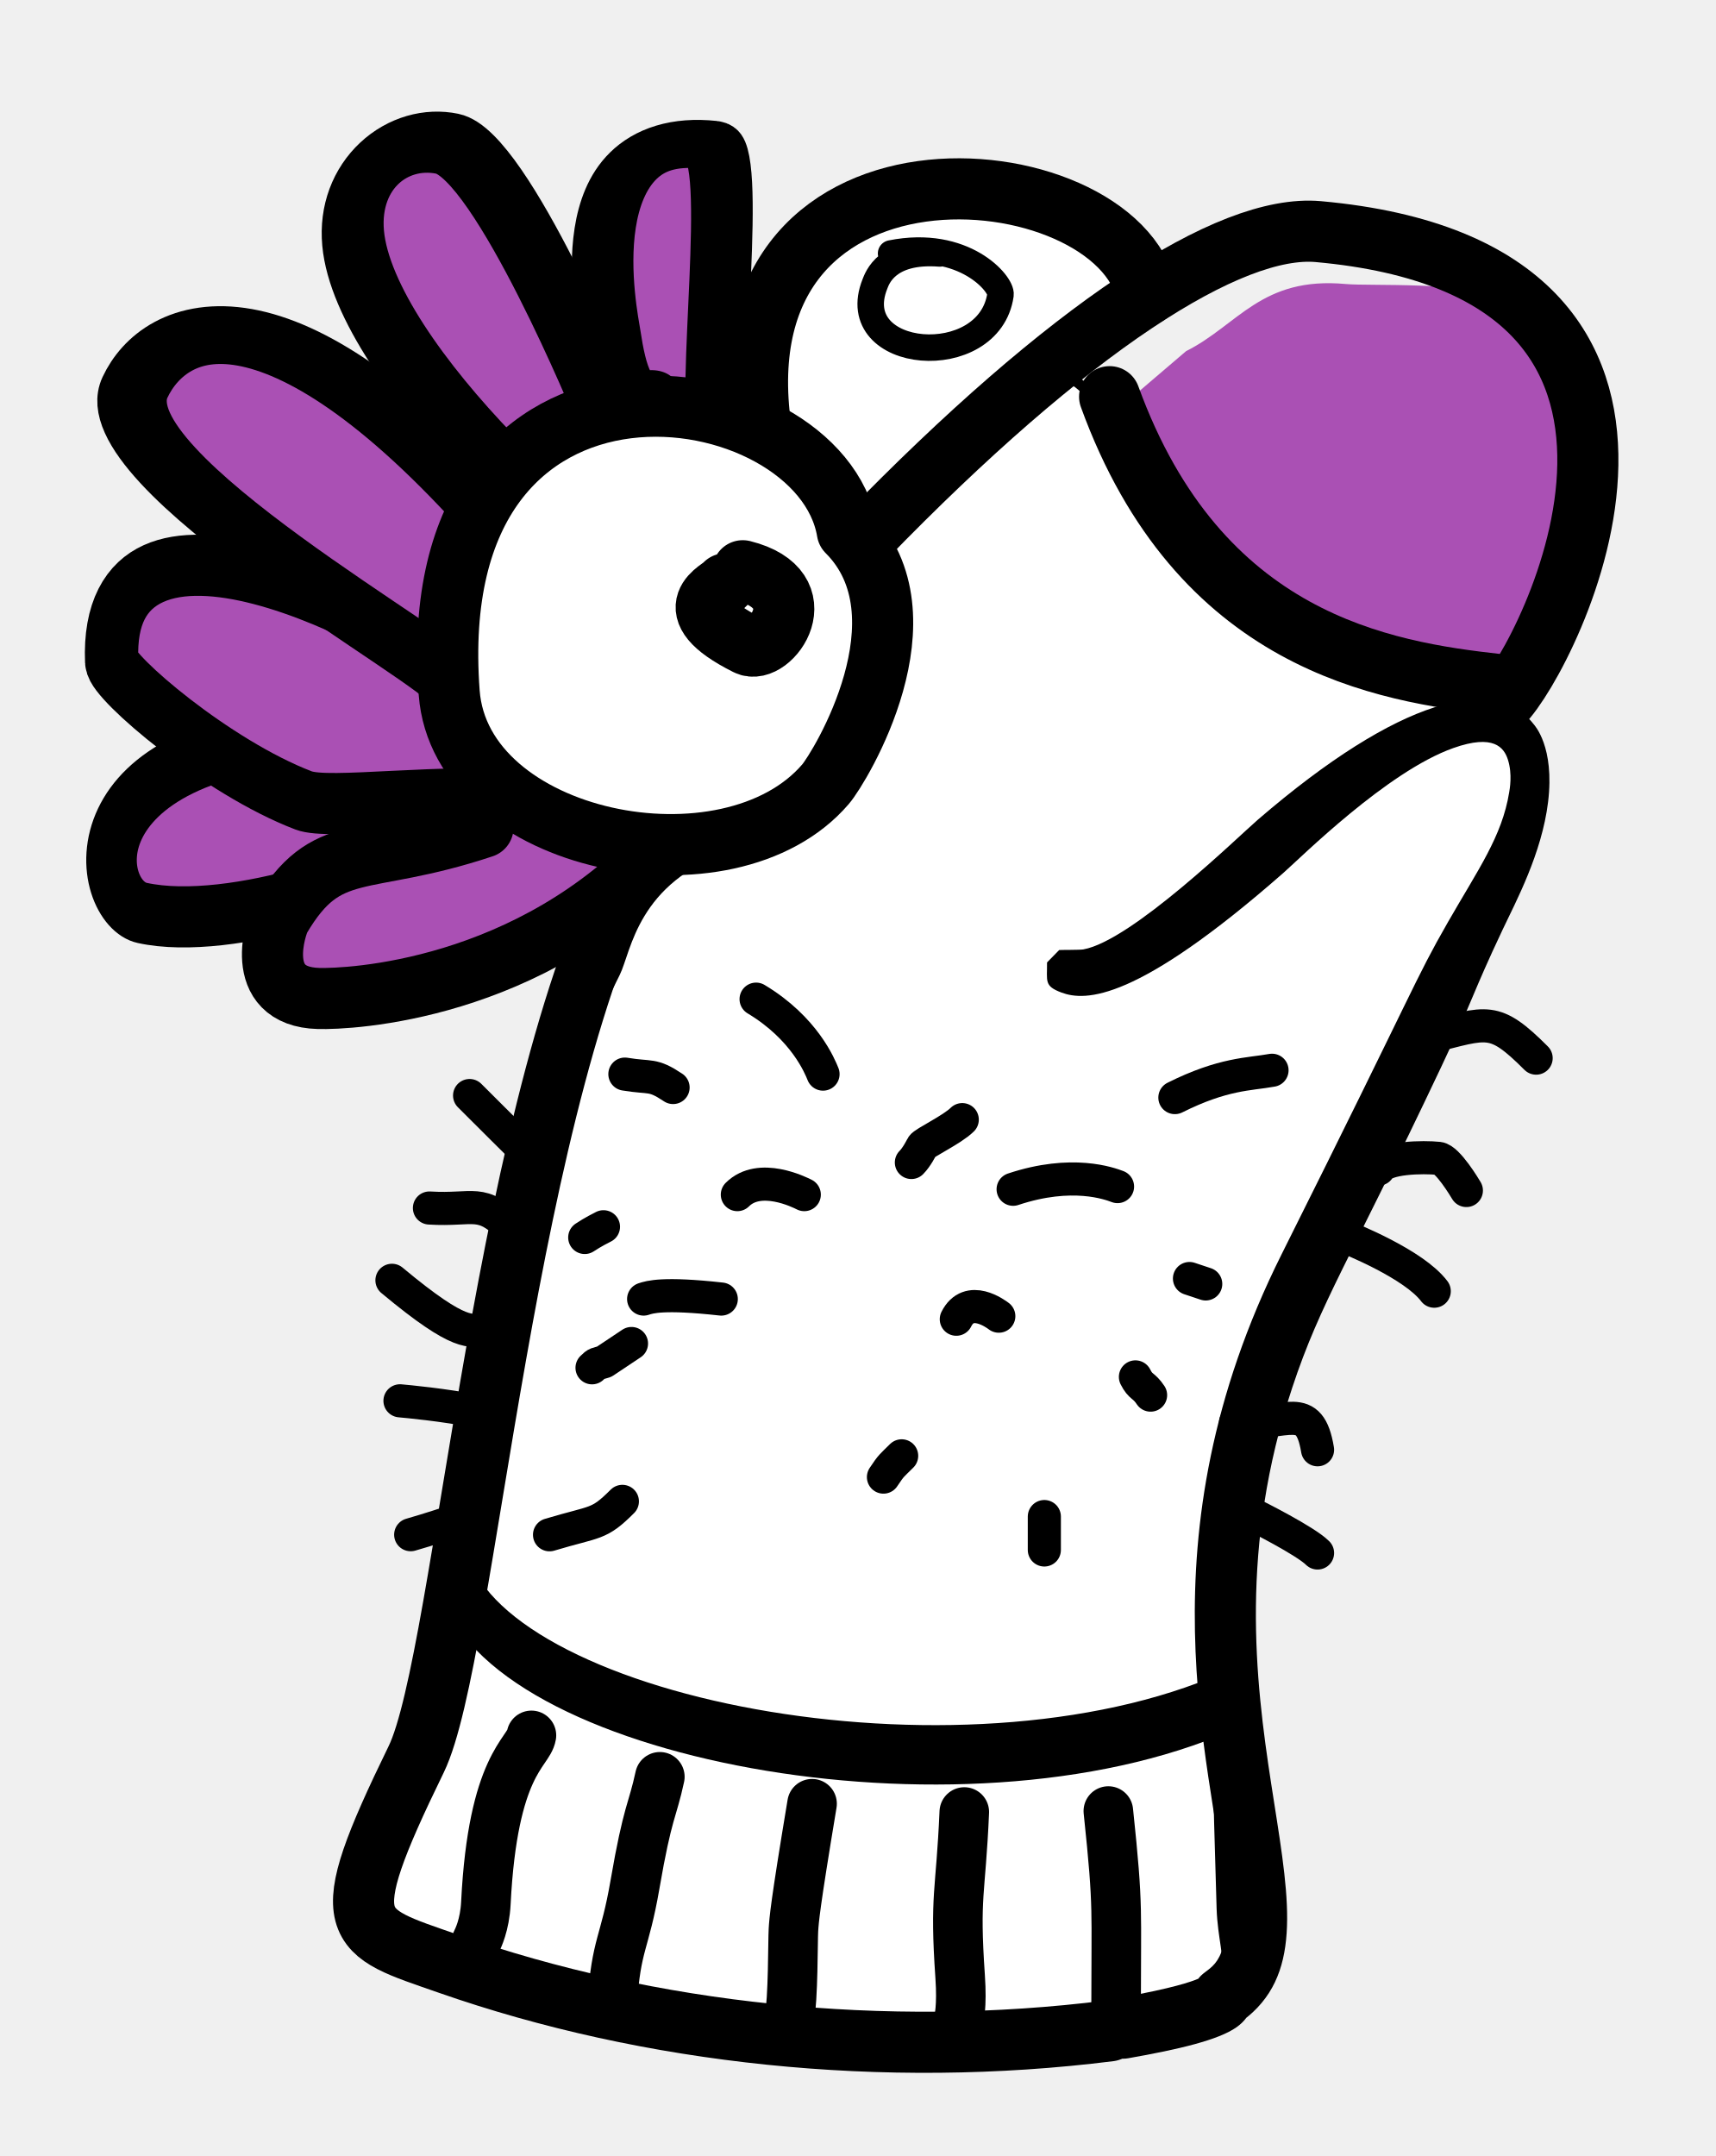
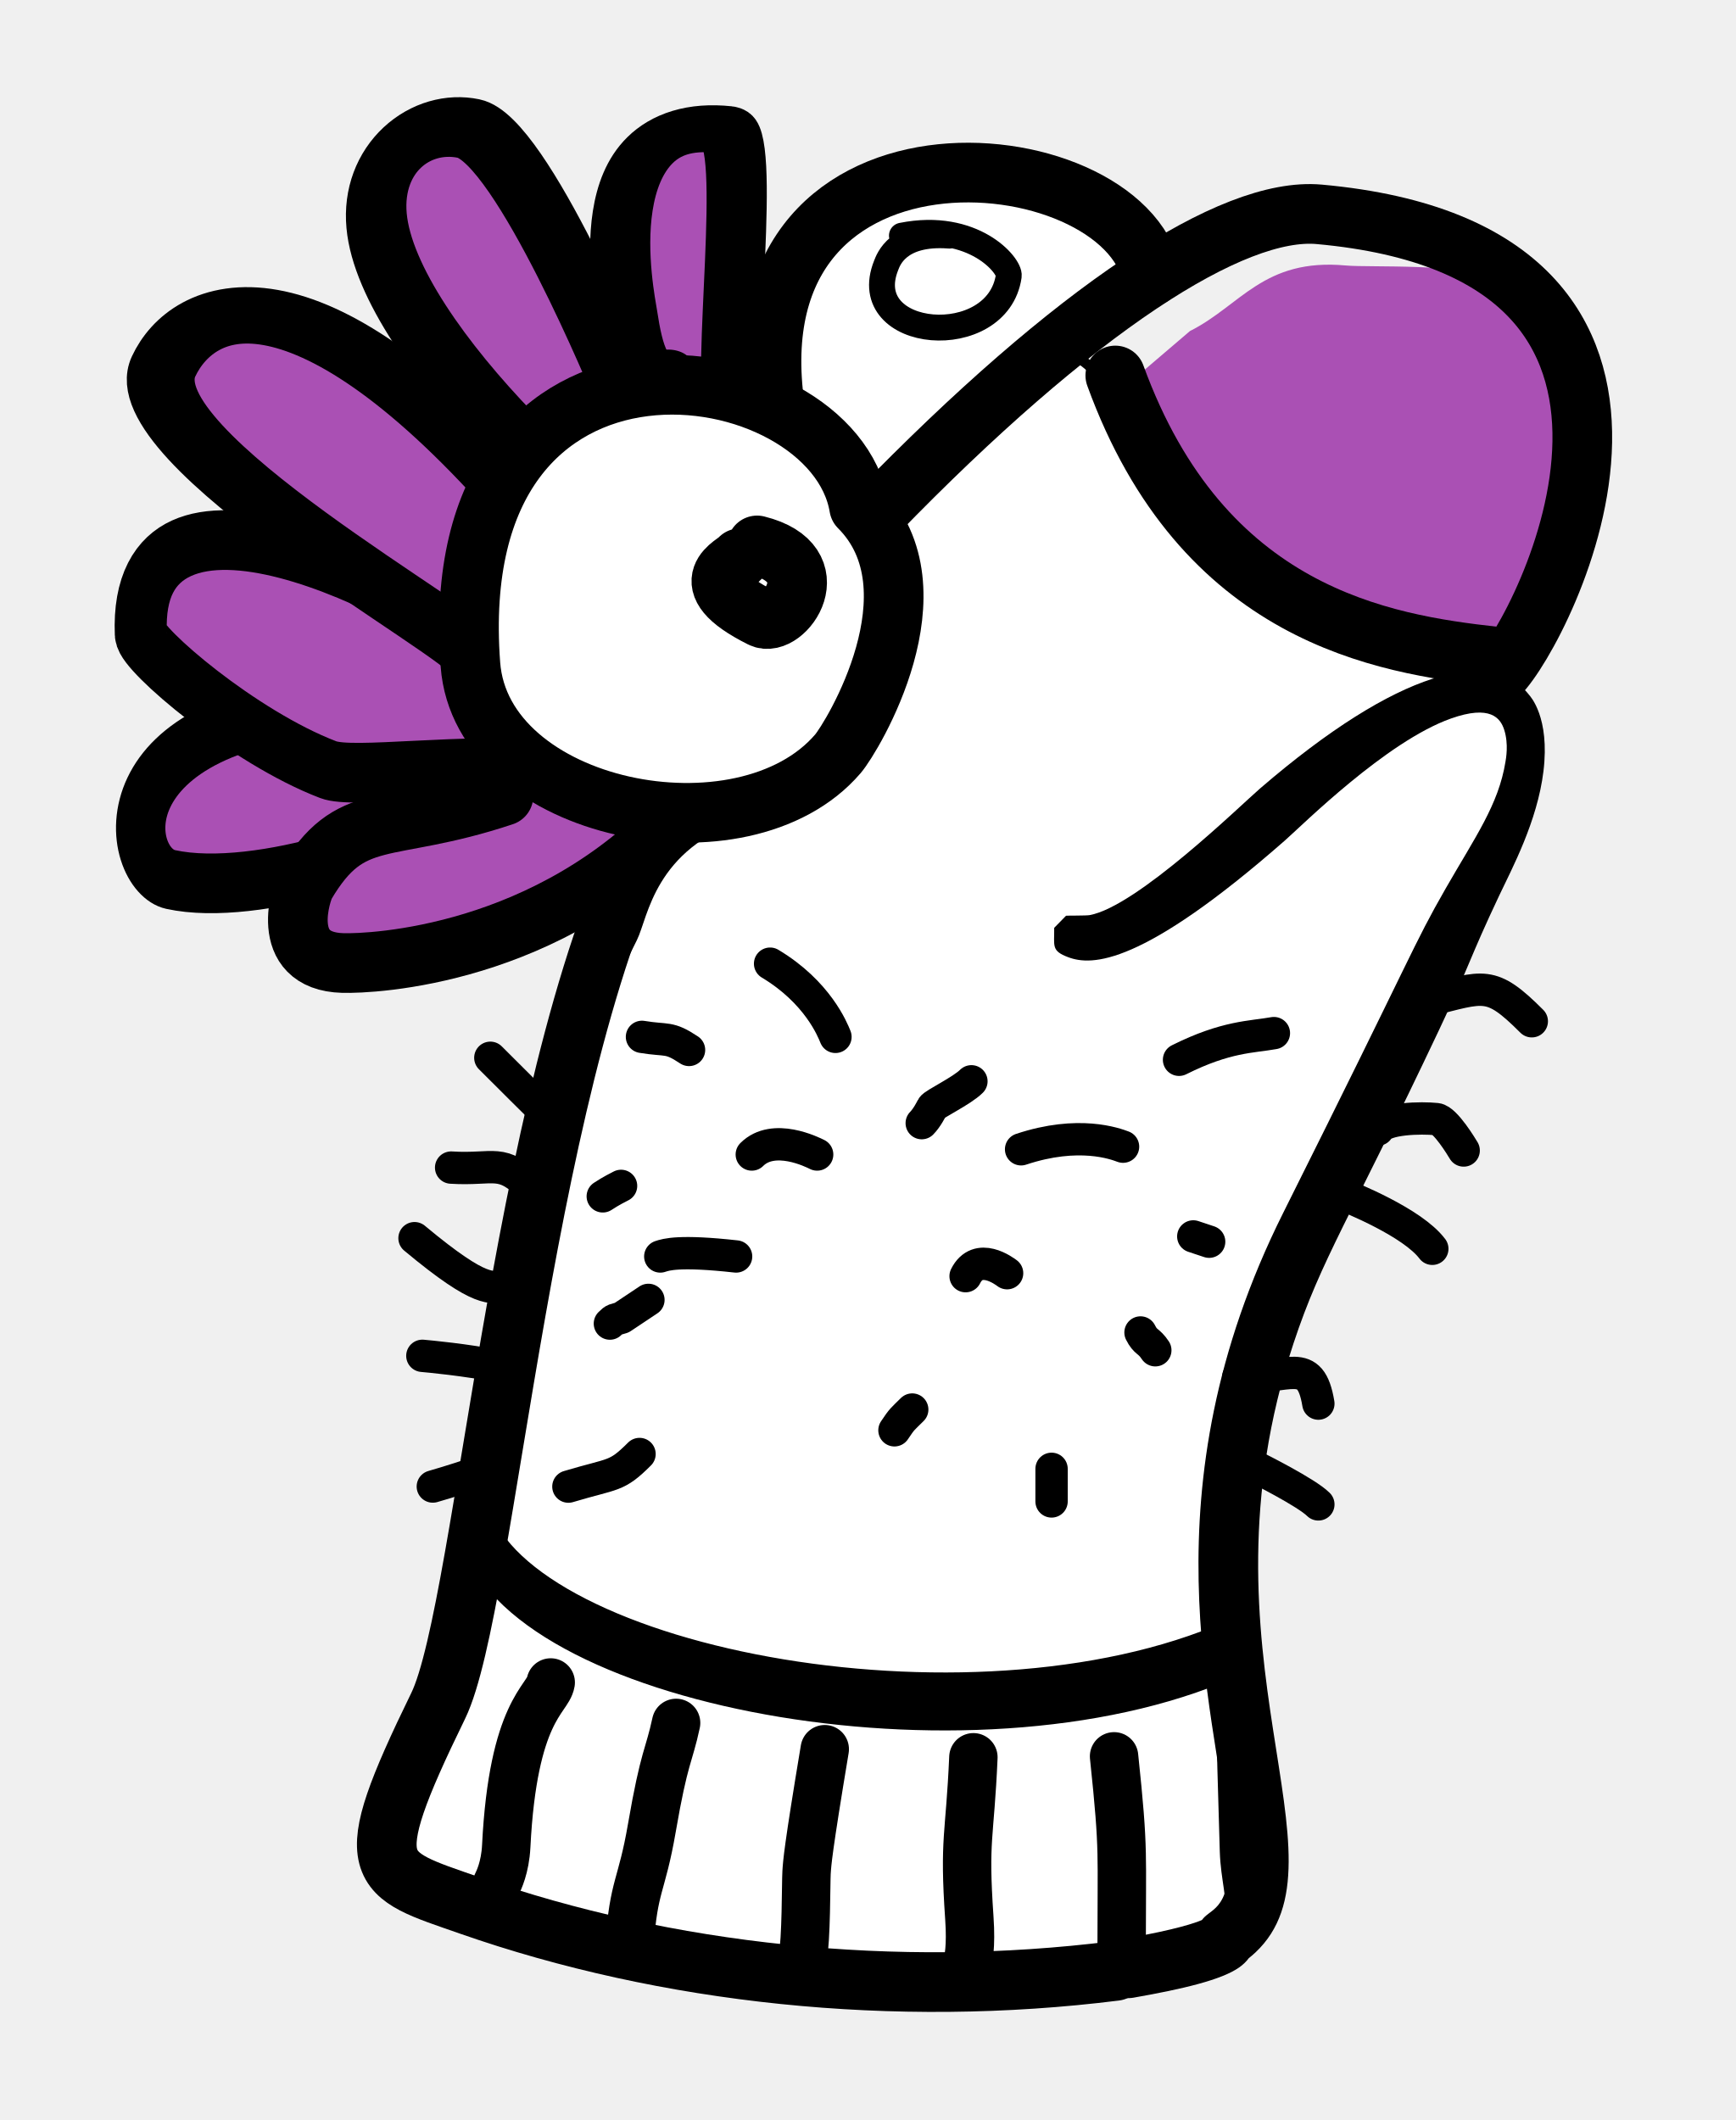
- <svg xmlns="http://www.w3.org/2000/svg" width="100%" height="100%" viewBox="0 0 222 279" version="1.1" xml:space="preserve" style="fill-rule:evenodd;clip-rule:evenodd;stroke-linecap:round;stroke-linejoin:round;stroke-miterlimit:1.5;">
+ <svg xmlns="http://www.w3.org/2000/svg" xmlns:ns1="https://www.affinity.studio/" width="100%" height="100%" viewBox="0 0 230 281" version="1.1" xml:space="preserve" style="fill-rule:evenodd;clip-rule:evenodd;stroke-linecap:round;stroke-linejoin:round;stroke-miterlimit:1.5;">
  <g transform="matrix(1,0,0,1,-1312,-1305)">
-     <g id="Plan-de-travail8" transform="matrix(1,0,0,0.899822,-0.895037,168.8481)">
+     <g id="BUILD---WAITING---COMPLETE" ns1:id="BUILD - WAITING - COMPLETE" transform="matrix(1.038334,0,0,0.909241,-51.22325,156.9449)">
      <rect x="1312.895" y="1263.718" width="221.509" height="307.949" style="fill:none;" />
-       <g transform="matrix(0.905351,0,0,0.770317,2305.992,1068.1)">
+       <g transform="matrix(0.871927,0,0,0.762337,2273.385,1068.407)">
        <g transform="matrix(1.476165,0,0,1.928083,-1135.243,-2350.559)">
          <path d="M164.803,1421.729C165.082,1421.171 177.921,1415.661 171.444,1432.057C165.368,1447.436 165.395,1446.663 158.721,1461.68C157.271,1464.944 156.35,1464.052 153.824,1466.577C153.021,1467.38 154.957,1469.574 147.704,1480.454C144.299,1485.561 142.819,1488.24 144.276,1534.883C144.452,1540.496 147.184,1542.784 138.89,1546.39C115.569,1556.529 62.671,1540.286 61.525,1533.414C59.373,1520.503 68.934,1520.969 71.073,1505.994C76.258,1469.706 73.305,1468.724 85.518,1444.298C86.612,1442.111 87.249,1435.152 96.535,1432.057C118.457,1424.749 101.215,1392.517 129.489,1386.862C131.944,1386.371 141.776,1404.507 147.704,1408.064C158.372,1414.465 164.543,1413.078 168.308,1413.221C171.053,1416.004 174.269,1416.502 171.444,1419.327" style="fill:white;stroke:black;stroke-width:1px;" />
        </g>
        <g transform="matrix(1.476165,0,0,1.928083,-1842.066,84.53414)">
          <path d="M579.88,127.921C585.611,134.694 584.903,135.228 586.388,136.713C587.659,137.984 591.529,133.261 593.239,131.918C595.705,129.98 598.112,129.122 601.117,125.866C603.311,123.489 607.658,125.252 613.106,117.988C617.566,112.041 590.273,94.69 580.222,114.791C580.145,114.946 581.011,121.498 580.222,123.468" style="fill:white;" />
        </g>
        <g transform="matrix(0.531985,0,0,0.694849,-2914.654,-299.0752)">
          <path d="M3719.898,901.634C3720.734,908.737 3711.951,932.618 3766.652,963.642C3845.994,1008.643 3832.057,950.668 3834.267,935.195C3836.966,916.3 3868.168,895.454 3821.493,874.238C3810.822,869.388 3785.211,870.799 3778.497,870.182C3755.815,868.096 3749.569,881.236 3735.601,888.22" style="fill:rgb(170,80,180);" />
        </g>
        <g transform="matrix(0.531985,0,0,0.694849,-2914.654,-299.0752)">
          <path d="M3622.05,913.301C3605.851,824.209 3717.403,834.446 3725.122,873.039" style="fill:none;stroke:black;stroke-width:16.42px;" />
        </g>
        <g transform="matrix(0.531985,0,0,0.694849,-3300.722,-1002.488)">
          <path d="M4440.768,2351.849C4380.17,2359.459 4317.16,2352.738 4263.152,2333.84C4237.4,2324.829 4231.89,2325.1 4254.435,2278.904C4267.959,2251.194 4277.838,2098.799 4315.047,2033.136" style="fill:none;stroke:black;stroke-width:16.42px;" />
        </g>
        <g transform="matrix(0.531985,0,0,0.694849,-3300.722,-1002.488)">
          <path d="M4375.04,1950.702C4429.794,1894.275 4472.949,1866.27 4496.865,1868.429C4611.77,1878.8 4558.564,1982.847 4546.289,1995.123" style="fill:none;stroke:black;stroke-width:16.42px;" />
        </g>
        <g transform="matrix(0.531985,0,0,0.694849,-3300.722,-1002.488)">
          <path d="M4464.593,2337.844C4464.821,2337.543 4465.076,2337.25 4465.363,2336.972C4468.146,2334.275 4473.617,2333.776 4471.675,2313.699C4468.404,2279.897 4448.557,2220.038 4487.003,2143.159C4523.385,2070.406 4522.512,2069.951 4531.706,2053.911C4539.812,2039.771 4546.216,2030.908 4548.13,2019.11C4548.256,2018.331 4549.051,2014.242 4547.791,2010.299C4546.75,2007.044 4543.966,2003.339 4533.126,2007.185C4515.313,2013.505 4492.225,2036.549 4487.409,2040.774C4448.013,2075.334 4434.273,2075.297 4427.818,2072.874C4423.085,2071.097 4424.013,2069.837 4423.952,2064.787C4423.952,2064.768 4427.18,2061.471 4427.212,2061.457C4427.336,2061.404 4432.769,2061.453 4433.683,2061.29C4446.714,2058.969 4475.433,2030.889 4480.588,2026.447C4518.717,1993.599 4544.214,1987.384 4554.657,2000.708C4554.922,2001.046 4560.399,2006.801 4558.586,2021.694C4556.902,2035.518 4549.921,2048.467 4546.406,2055.91C4537.993,2073.728 4538.704,2074.176 4529.851,2092.905C4505.103,2145.259 4497.477,2155.952 4489.836,2179.055C4461.529,2264.643 4506.578,2321.239 4479.292,2346.802C4478.671,2347.383 4478.054,2347.9 4477.51,2348.329C4476.866,2349.205 4476.005,2350.075 4474.858,2350.885C4470.039,2354.288 4459.473,2356.807 4445.755,2359.214C4442.416,2359.8 4440.032,2358.121 4439.621,2357.831C4439.592,2357.811 4436.246,2352.529 4436.25,2352.51C4436.708,2350.476 4436.439,2348.116 4437.639,2346.411C4439.91,2343.186 4440.336,2343.504 4444.219,2342.815C4457.646,2340.431 4462.794,2338.622 4464.593,2337.844Z" />
        </g>
        <g transform="matrix(0.439998,0,0,0.694849,-2590.115,-299.0752)">
          <path d="M3501.212,990.961C3415.254,994.081 3424.691,1036.404 3439.82,1039.154C3468.849,1044.432 3522.72,1028.871 3528.093,1020.811" style="fill:rgb(170,80,180);stroke:black;stroke-width:16.42px;" />
        </g>
        <g transform="matrix(0.531985,0,-0.069767,0.546169,-2851.658,-165.6464)">
          <path d="M3590.576,900.417C3584.558,903.425 3581.199,894.152 3577.787,880.503C3576.243,874.328 3557.16,810.05 3595.849,815.169C3604.174,816.271 3606.163,901.959 3611.834,913.301" style="fill:rgb(170,80,180);stroke:black;stroke-width:16.42px;" />
        </g>
        <g transform="matrix(0.531985,0,0,0.694849,-2914.654,-299.0752)">
          <path d="M3546.693,1016.15C3514.126,1027.005 3504.714,1019.257 3492.161,1040.597C3491.282,1042.092 3484.275,1061.653 3502.501,1062.146C3510.536,1062.363 3559.294,1060.368 3595.631,1020.811" style="fill:rgb(170,80,180);stroke:black;stroke-width:16.42px;" />
        </g>
        <g transform="matrix(0.464183,0,0,0.694849,-2673.042,-299.0752)">
          <path d="M3542.87,978.372C3516.175,958.796 3427.401,919.686 3429.872,971.571C3430.078,975.893 3462.13,999.987 3488.972,1008.935C3496.899,1011.577 3529.827,1006.955 3563.474,1008.935" style="fill:rgb(170,80,180);stroke:black;stroke-width:16.42px;" />
        </g>
        <g transform="matrix(0.604789,0,0,0.657049,-3165.998,-262.0925)">
          <path d="M3538.576,931.373C3486.586,861.007 3460.181,875.035 3453.058,893.347C3443.983,916.676 3526.97,971.363 3529.306,978.372" style="fill:rgb(170,80,180);stroke:black;stroke-width:16.42px;" />
        </g>
        <g transform="matrix(0.531985,0,-0.087081,0.694849,-2834.805,-299.0752)">
          <path d="M3548.497,916.942C3526.318,897.303 3506.362,874.594 3502.103,857.858C3497.728,840.667 3509.533,829.748 3523.266,832.494C3538.35,835.511 3577.005,902.71 3577.357,903.414" style="fill:rgb(170,80,180);stroke:black;stroke-width:16.42px;" />
        </g>
        <g transform="matrix(0.531985,0,0,0.694849,-3300.722,-1002.488)">
          <path d="M4370.282,1949.013C4363.078,1905.783 4255.575,1889.249 4263.305,1992.319C4266.345,2032.854 4338.45,2047.208 4364.43,2016.898C4368.342,2012.334 4392.996,1971.726 4370.282,1949.013Z" style="fill:white;stroke:black;stroke-width:16.42px;" />
        </g>
        <g transform="matrix(0.531985,0,0,0.694849,-3300.722,-1002.488)">
          <path d="M4337.51,1963.058C4336.598,1964.654 4323.319,1969.422 4343.362,1979.444C4349.628,1982.577 4362.574,1964.642 4342.192,1959.546" style="fill:none;stroke:black;stroke-width:16.42px;" />
        </g>
        <g transform="matrix(0.531985,0,0,0.694849,-2914.654,-299.0752)">
          <path d="M3715.055,900.456C3739.058,966.463 3788.656,974.365 3819.45,977.786" style="fill:none;stroke:black;stroke-width:16.42px;" />
        </g>
        <g transform="matrix(2.366914,0,0,3.091528,-2846.287,-1179.931)">
          <path d="M787.667,535.497C787.378,535.353 784.972,534.15 783.624,535.497" style="fill:none;stroke:black;stroke-width:2px;" />
        </g>
        <g transform="matrix(2.366914,0,0,3.091528,-2846.287,-1179.931)">
          <path d="M771.173,533.233C770.896,532.917 770.897,532.958 767.453,529.514" style="fill:none;stroke:black;stroke-width:2px;" />
        </g>
        <g transform="matrix(2.366914,0,0,3.091528,-2846.287,-1179.931)">
          <path d="M770.041,537.599C768.113,535.671 767.766,536.477 765.028,536.306" style="fill:none;stroke:black;stroke-width:2px;" />
        </g>
        <g transform="matrix(2.366914,0,0,3.091528,-2846.287,-1179.931)">
          <path d="M768.424,543.744C767.435,543.592 767.08,544.269 762.764,540.672" style="fill:none;stroke:black;stroke-width:2px;" />
        </g>
        <g transform="matrix(2.366914,0,0,3.091528,-2846.287,-1179.931)">
          <path d="M767.939,548.596C765.917,548.191 763.626,547.983 763.249,547.949" style="fill:none;stroke:black;stroke-width:2px;" />
        </g>
        <g transform="matrix(2.366914,0,0,3.091528,-2846.287,-1179.931)">
          <path d="M782.654,541.804C779.137,541.413 778.32,541.685 777.964,541.804" style="fill:none;stroke:black;stroke-width:2px;" />
        </g>
        <g transform="matrix(2.366914,0,0,3.091528,-2846.287,-1179.931)">
          <path d="M794.135,533.557C794.458,533.233 794.74,532.67 794.782,532.587C794.889,532.372 796.603,531.574 797.208,530.969" style="fill:none;stroke:black;stroke-width:2px;" />
        </g>
        <g transform="matrix(2.366914,0,0,3.091528,-2846.287,-1179.931)">
          <path d="M800.28,535.174C803.847,533.985 806.114,534.835 806.586,535.012" style="fill:none;stroke:black;stroke-width:2px;" />
        </g>
        <g transform="matrix(2.366914,0,0,3.091528,-2846.287,-1179.931)">
          <path d="M788.799,528.22C788.618,527.77 787.692,525.454 784.756,523.693" style="fill:none;stroke:black;stroke-width:2px;" />
        </g>
        <g transform="matrix(2.366914,0,0,3.091528,-2846.287,-1179.931)">
          <path d="M779.743,529.029C778.475,528.184 778.409,528.483 776.832,528.22" style="fill:none;stroke:black;stroke-width:2px;" />
        </g>
        <g transform="matrix(2.366914,0,0,3.091528,-2846.287,-1179.931)">
          <path d="M775.539,537.438C775.446,537.484 774.892,537.761 774.407,538.085" style="fill:none;stroke:black;stroke-width:2px;" />
        </g>
        <g transform="matrix(2.366914,0,0,3.091528,-2846.287,-1179.931)">
          <path d="M766.483,555.225C766.277,555.294 765.028,555.711 763.896,556.034" style="fill:none;stroke:black;stroke-width:2px;" />
        </g>
        <g transform="matrix(2.366914,0,0,3.091528,-2846.287,-1179.931)">
          <path d="M822.35,533.955C822.708,533.241 825.053,533.211 825.973,533.308C826.525,533.366 827.549,535.073 827.654,535.249" style="fill:none;stroke:black;stroke-width:2px;" />
        </g>
        <g transform="matrix(2.366914,0,0,3.091528,-2846.287,-1179.931)">
          <path d="M820.151,537.965C820.634,538.158 824.494,539.703 825.714,541.329" style="fill:none;stroke:black;stroke-width:2px;" />
        </g>
        <g transform="matrix(2.366914,0,0,3.091528,-2846.287,-1179.931)">
          <path d="M813.716,549.255C816.87,549.387 818.166,547.908 818.666,550.905" style="fill:none;stroke:black;stroke-width:2px;" />
        </g>
        <g transform="matrix(2.366914,0,0,3.091528,-2846.287,-1179.931)">
          <path d="M814.633,554.756C814.968,554.923 817.933,556.406 818.666,557.139" style="fill:none;stroke:black;stroke-width:2px;" />
        </g>
        <g transform="matrix(2.366914,0,0,3.091528,-2846.287,-1179.931)">
          <path d="M825.45,525.971C828.946,525.097 829.31,524.698 831.867,527.255" style="fill:none;stroke:black;stroke-width:2px;" />
        </g>
        <g transform="matrix(2.366914,0,0,3.091528,-2846.287,-1179.931)">
          <path d="M810.93,540.564C811.257,540.673 811.585,540.782 811.912,540.891" style="fill:none;stroke:black;stroke-width:2px;" />
        </g>
        <g transform="matrix(2.366914,0,0,3.091528,-2846.287,-1179.931)">
          <path d="M796.848,543.022C797.615,541.488 799.251,542.715 799.415,542.838" style="fill:none;stroke:black;stroke-width:2px;" />
        </g>
        <g transform="matrix(2.366914,0,0,3.091528,-2846.287,-1179.931)">
          <path d="M810.049,529.638C812.979,528.173 814.542,528.238 815.916,527.988" style="fill:none;stroke:black;stroke-width:2px;" />
        </g>
        <g transform="matrix(2.366914,0,0,3.091528,-2846.287,-1179.931)">
          <path d="M807.666,546.505C807.99,547.154 808.16,546.972 808.582,547.605" style="fill:none;stroke:black;stroke-width:2px;" />
        </g>
        <g transform="matrix(2.366914,0,0,3.091528,-2846.287,-1179.931)">
          <path d="M802.165,554.939L802.165,556.956" style="fill:none;stroke:black;stroke-width:2px;" />
        </g>
        <g transform="matrix(2.366914,0,0,3.091528,-2846.287,-1179.931)">
          <path d="M793.548,551.272C792.94,551.88 792.948,551.805 792.448,552.556" style="fill:none;stroke:black;stroke-width:2px;" />
        </g>
        <g transform="matrix(2.366914,0,0,3.091528,-2846.287,-1179.931)">
          <path d="M777.231,544.489C777.099,544.577 775.581,545.589 775.581,545.589C775.118,545.743 775.155,545.648 774.848,545.955" style="fill:none;stroke:black;stroke-width:2px;" />
        </g>
        <g transform="matrix(2.366914,0,0,3.091528,-2846.287,-1179.931)">
          <path d="M776.681,554.022C775.23,555.473 775.114,555.189 772.281,556.039" style="fill:none;stroke:black;stroke-width:2px;" />
        </g>
        <g transform="matrix(1.476165,0,0,1.928083,-1135.243,-2350.559)">
          <path d="M77.425,1518.135C77.146,1519.812 73.687,1520.901 73.013,1534.38C72.907,1536.497 72.247,1537.817 72.11,1538.091" style="fill:white;stroke:black;stroke-width:4.8px;" />
        </g>
        <g transform="matrix(1.476165,0,0,1.928083,-1135.243,-2350.559)">
          <path d="M89.86,1522.146C89.142,1525.495 88.695,1525.373 87.453,1532.575C86.449,1538.401 85.639,1538.228 85.247,1544.107" style="fill:white;stroke:black;stroke-width:4.8px;" />
        </g>
        <g transform="matrix(1.476165,0,0,1.928083,-1135.243,-2350.559)">
          <path d="M104.601,1524.753C102.937,1534.741 102.858,1536 102.796,1536.987C102.735,1537.974 102.782,1543.675 102.395,1545.612" style="fill:white;stroke:black;stroke-width:4.8px;" />
        </g>
        <g transform="matrix(1.476165,0,0,1.928083,-1135.243,-2350.559)">
          <path d="M119.342,1525.555C118.995,1533.549 118.39,1533.504 118.941,1541.5C119.142,1544.408 118.828,1545.662 118.741,1546.013" style="fill:white;stroke:black;stroke-width:4.8px;" />
        </g>
        <g transform="matrix(1.476165,0,0,1.928083,-1135.243,-2350.559)">
          <path d="M133.292,1525.461C133.807,1530.348 133.988,1532.651 134.045,1535.089C134.095,1537.289 134.045,1539.599 134.045,1544.013" style="fill:none;stroke:black;stroke-width:4.8px;" />
        </g>
        <g transform="matrix(2.366914,0,0,4.948923,-2502.479,-1029.648)">
          <path d="M621.312,318.536C624.362,324.441 652.923,327.756 668.731,323.056" style="fill:none;stroke:black;stroke-width:2.24px;" />
        </g>
        <g transform="matrix(2.366914,0,0,3.091528,-2502.479,-438.002)">
          <path d="M650.595,238.673C647.374,238.425 646.806,240.196 646.678,240.514C644.826,245.146 653.588,245.876 654.262,241.164C654.353,240.528 652.059,237.791 647.653,238.673" style="fill:none;stroke:black;stroke-width:1.6px;" />
        </g>
      </g>
    </g>
  </g>
</svg>
